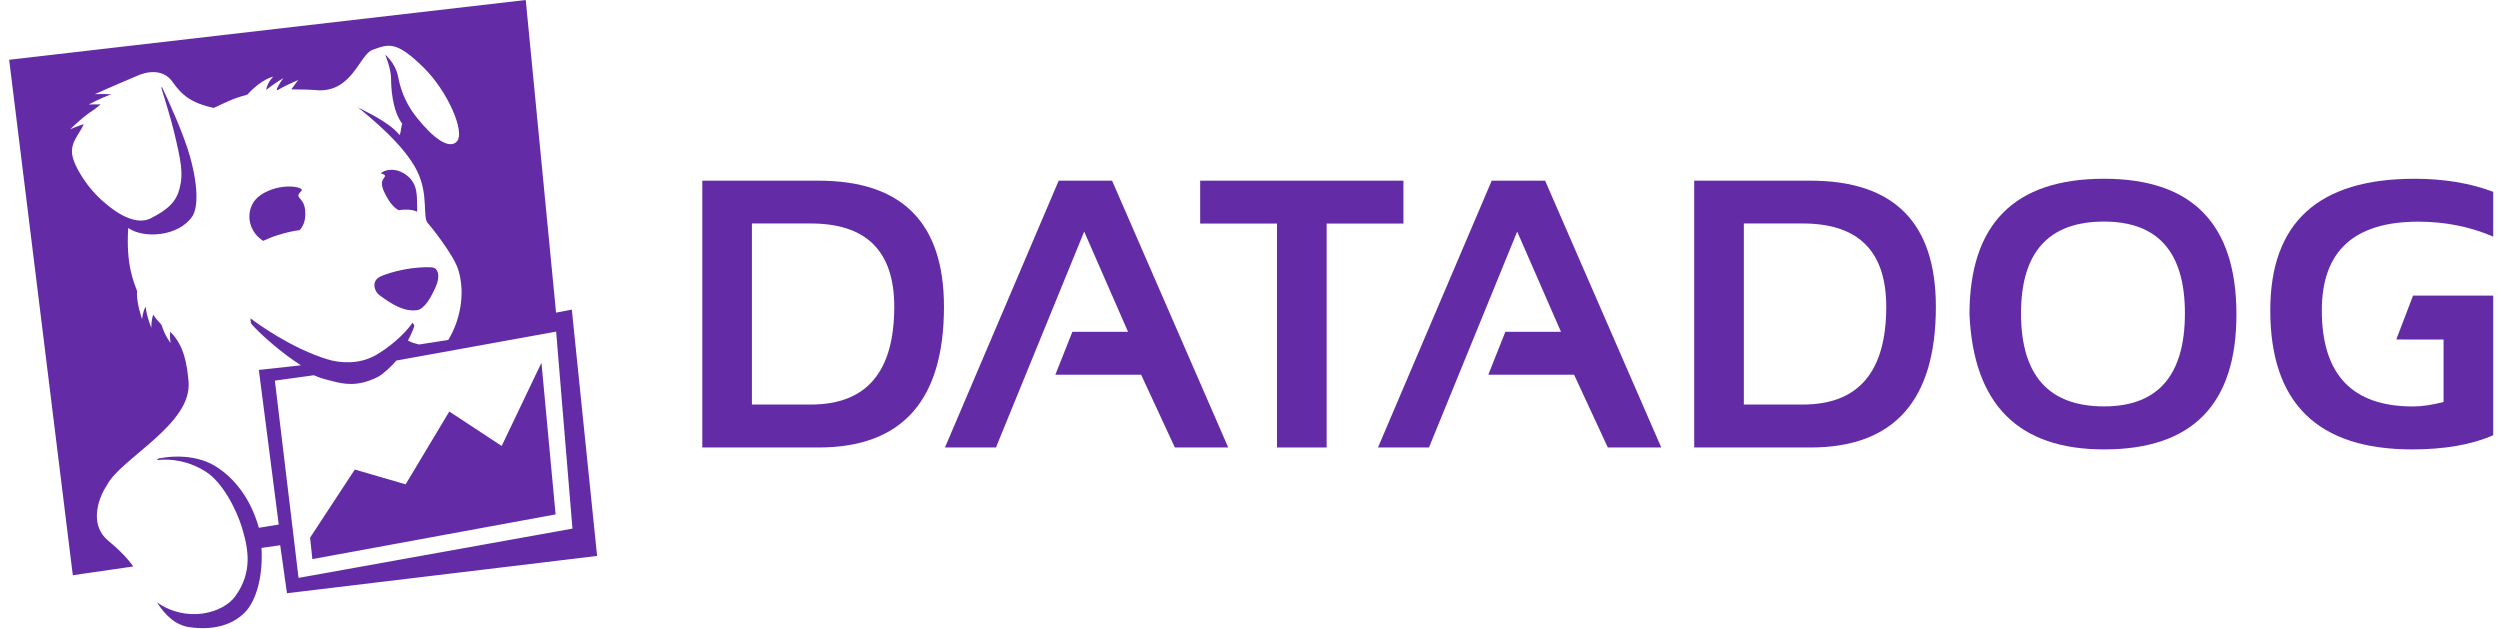
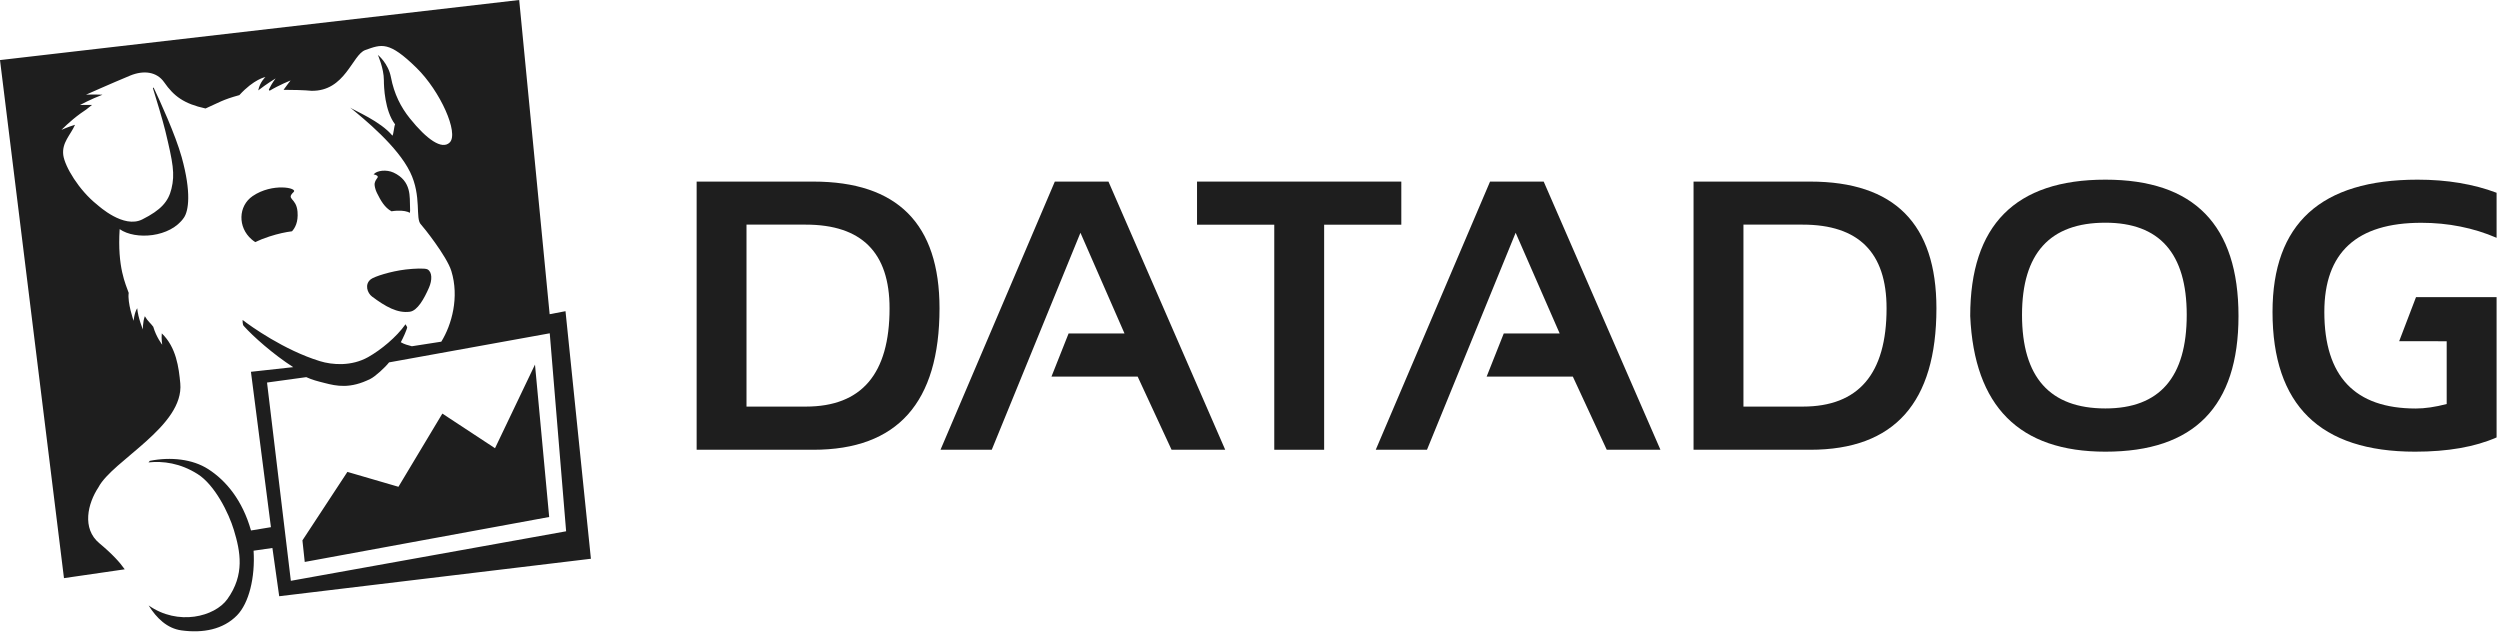
- <svg xmlns="http://www.w3.org/2000/svg" width="199" height="50" viewBox="0 0 199 50" fill="none">
-   <path fill-rule="evenodd" clip-rule="evenodd" d="M65.147 35.62H55.903V14.381H65.147C71.806 14.381 75.14 17.729 75.14 24.421C75.137 31.886 71.806 35.62 65.147 35.62ZM59.853 32.201H64.549C68.973 32.201 71.183 29.609 71.183 24.419C71.183 20.001 68.971 17.79 64.549 17.79H59.853V32.201Z" fill="#632CA6" />
-   <path fill-rule="evenodd" clip-rule="evenodd" d="M79.277 35.62H75.219L84.272 14.381H88.521L97.767 35.62H93.519L90.834 29.828H84.005L85.362 26.412H89.791L86.301 18.434L79.277 35.62Z" fill="#632CA6" />
-   <path fill-rule="evenodd" clip-rule="evenodd" d="M95.534 14.381H111.713V17.795H105.601V35.62H101.651V17.795H95.534V14.381Z" fill="#632CA6" />
-   <path fill-rule="evenodd" clip-rule="evenodd" d="M113.746 35.62H109.688L118.741 14.381H122.99L132.236 35.62H127.982L125.298 29.828H118.469L119.826 26.412H124.255L120.768 18.434L113.746 35.62Z" fill="#632CA6" />
-   <path fill-rule="evenodd" clip-rule="evenodd" d="M144.102 35.62H134.858V14.381H144.102C150.766 14.381 154.095 17.729 154.095 24.421C154.095 31.886 150.766 35.62 144.102 35.62ZM138.81 32.201H143.507C147.928 32.201 150.145 29.609 150.145 24.419C150.145 20.001 147.931 17.79 143.507 17.79H138.81V32.201Z" fill="#632CA6" />
-   <path fill-rule="evenodd" clip-rule="evenodd" d="M156.771 25.03C156.771 17.828 160.343 14.229 167.481 14.229C174.51 14.229 178.02 17.828 178.02 25.03C178.02 32.192 174.508 35.773 167.481 35.773C160.659 35.773 157.09 32.192 156.771 25.03ZM167.481 32.349C171.772 32.349 173.919 29.88 173.919 24.937C173.919 20.072 171.772 17.638 167.481 17.638C163.077 17.638 160.874 20.072 160.874 24.937C160.874 29.88 163.077 32.349 167.481 32.349Z" fill="#632CA6" />
-   <path fill-rule="evenodd" clip-rule="evenodd" d="M194.508 27.026V31.999C193.596 32.236 192.78 32.354 192.061 32.354C187.229 32.354 184.817 29.804 184.817 24.705C184.817 19.996 187.377 17.645 192.496 17.645C194.634 17.645 196.621 18.042 198.46 18.834V15.267C196.621 14.576 194.533 14.229 192.197 14.229C184.542 14.229 180.714 17.719 180.714 24.705C180.714 32.081 184.476 35.773 192.002 35.773C194.589 35.773 196.74 35.398 198.46 34.644V23.531H192.078L190.744 27.024L194.508 27.026Z" fill="#632CA6" />
-   <path fill-rule="evenodd" clip-rule="evenodd" d="M39.934 35.499L35.764 32.756L32.287 38.553L28.243 37.374L24.682 42.799L24.865 44.506L44.225 40.946L43.1 28.874L39.934 35.499ZM21.879 30.297L24.986 29.87C25.488 30.095 25.838 30.181 26.442 30.334C27.381 30.578 28.466 30.812 30.075 30.003C30.448 29.818 31.229 29.105 31.543 28.701L44.269 26.397L45.567 42.078L23.765 46L21.879 30.297ZM45.517 24.646L44.262 24.885L41.849 0L0.729 4.758L5.796 45.788L10.608 45.09C10.225 44.543 9.625 43.879 8.604 43.03C7.185 41.856 7.687 39.858 8.525 38.598C9.63 36.469 15.332 33.76 15.008 30.356C14.892 29.118 14.694 27.507 13.542 26.402C13.5 26.861 13.577 27.302 13.577 27.302C13.577 27.302 13.105 26.7 12.867 25.879C12.633 25.563 12.45 25.465 12.2 25.043C12.022 25.529 12.047 26.094 12.047 26.094C12.047 26.094 11.661 25.181 11.597 24.411C11.367 24.757 11.31 25.41 11.31 25.41C11.31 25.41 10.809 23.972 10.922 23.198C10.693 22.524 10.013 21.187 10.206 18.148C11.461 19.026 14.224 18.817 15.3 17.233C15.658 16.707 15.903 15.277 15.122 12.457C14.62 10.649 13.379 7.955 12.895 6.932L12.838 6.974C13.092 7.797 13.619 9.522 13.822 10.361C14.432 12.899 14.595 13.782 14.309 14.951C14.064 15.967 13.48 16.634 11.998 17.378C10.515 18.126 8.547 16.308 8.421 16.209C6.98 15.065 5.865 13.195 5.742 12.287C5.613 11.293 6.315 10.696 6.671 9.884C6.165 10.03 5.599 10.287 5.599 10.287C5.599 10.287 6.273 9.588 7.106 8.986C7.452 8.76 7.652 8.614 8.016 8.313C7.489 8.306 7.062 8.318 7.062 8.318C7.062 8.318 7.939 7.844 8.849 7.501C8.184 7.472 7.546 7.497 7.546 7.497C7.546 7.497 9.504 6.623 11.048 5.982C12.111 5.548 13.149 5.676 13.733 6.517C14.499 7.62 15.302 8.219 17.008 8.592C18.055 8.128 18.372 7.891 19.687 7.534C20.843 6.263 21.753 6.098 21.753 6.098C21.753 6.098 21.303 6.51 21.182 7.159C21.839 6.643 22.559 6.211 22.559 6.211C22.559 6.211 22.279 6.554 22.02 7.099L22.079 7.188C22.845 6.729 23.745 6.369 23.745 6.369C23.745 6.369 23.488 6.695 23.186 7.114C23.765 7.109 24.936 7.139 25.389 7.191C28.073 7.25 28.629 4.329 29.66 3.964C30.95 3.505 31.526 3.227 33.723 5.38C35.609 7.23 37.082 10.538 36.35 11.281C35.737 11.895 34.526 11.041 33.187 9.371C32.477 8.488 31.943 7.445 31.691 6.118C31.479 4.998 30.656 4.349 30.656 4.349C30.656 4.349 31.133 5.412 31.133 6.349C31.133 6.863 31.197 8.777 32.02 9.85C31.938 10.008 31.901 10.627 31.81 10.745C30.853 9.591 28.797 8.764 28.463 8.52C29.598 9.448 32.205 11.579 33.206 13.621C34.153 15.553 33.594 17.324 34.074 17.783C34.21 17.914 36.111 20.277 36.476 21.466C37.114 23.535 36.513 25.711 35.68 27.061L33.35 27.423C33.009 27.329 32.779 27.28 32.472 27.105C32.64 26.806 32.977 26.064 32.979 25.911L32.848 25.682C32.121 26.708 30.908 27.704 29.897 28.277C28.575 29.024 27.052 28.908 26.061 28.602C23.246 27.736 20.584 25.837 19.944 25.339C19.944 25.339 19.924 25.736 20.045 25.827C20.754 26.626 22.381 28.072 23.953 29.078L20.604 29.446L22.188 41.753C21.486 41.854 21.377 41.903 20.609 42.012C19.931 39.624 18.636 38.062 17.22 37.155C15.972 36.353 14.249 36.173 12.598 36.498L12.492 36.622C13.639 36.503 14.993 36.669 16.382 37.547C17.747 38.408 18.846 40.633 19.252 41.972C19.771 43.684 20.129 45.514 18.733 47.456C17.739 48.835 14.842 49.597 12.499 47.949C13.125 48.953 13.97 49.775 15.107 49.928C16.797 50.157 18.401 49.863 19.504 48.734C20.445 47.767 20.947 45.744 20.814 43.615L22.304 43.401L22.843 47.221L47.529 44.254L45.517 24.646ZM30.497 14.265C30.428 14.423 30.32 14.524 30.483 15.035L30.492 15.065L30.517 15.131L30.584 15.284C30.878 15.881 31.199 16.446 31.736 16.735C31.874 16.712 32.02 16.695 32.168 16.688C32.672 16.666 32.991 16.744 33.194 16.855C33.211 16.754 33.216 16.609 33.204 16.392C33.164 15.634 33.355 14.347 31.896 13.668C31.345 13.414 30.574 13.491 30.317 13.812C30.364 13.816 30.406 13.826 30.438 13.839C30.831 13.972 30.569 14.105 30.497 14.265ZM34.586 21.333C34.395 21.227 33.5 21.268 32.873 21.343C31.676 21.483 30.384 21.898 30.099 22.117C29.585 22.514 29.818 23.207 30.198 23.491C31.266 24.285 32.2 24.821 33.187 24.69C33.792 24.611 34.326 23.654 34.704 22.783C34.966 22.186 34.966 21.542 34.586 21.333ZM23.99 15.203C24.328 14.882 22.309 14.463 20.742 15.528C19.588 16.315 19.551 18.003 20.655 18.957C20.767 19.051 20.858 19.12 20.942 19.174C21.266 19.021 21.634 18.868 22.057 18.733C22.774 18.501 23.367 18.38 23.856 18.318C24.091 18.057 24.363 17.598 24.294 16.767C24.202 15.634 23.345 15.815 23.99 15.203Z" fill="#632CA6" />
+ <svg xmlns="http://www.w3.org/2000/svg" width="198" height="50" viewBox="0 0 198 50" fill="none">
+   <path fill-rule="evenodd" clip-rule="evenodd" d="M64.418 35.621H55.174V14.382H64.418C71.076 14.382 74.41 17.729 74.41 24.422C74.408 31.886 71.076 35.621 64.418 35.621ZM59.123 32.202H63.819C68.244 32.202 70.453 29.609 70.453 24.419C70.453 20.001 68.241 17.791 63.819 17.791H59.123V32.202Z" fill="#1E1E1E" />
+   <path fill-rule="evenodd" clip-rule="evenodd" d="M78.547 35.621H74.488L83.542 14.382H87.79L97.037 35.621H92.788L90.104 29.829H83.275L84.632 26.412H89.061L85.571 18.435L78.547 35.621Z" fill="#1E1E1E" />
+   <path fill-rule="evenodd" clip-rule="evenodd" d="M94.805 14.382H110.984V17.796H104.872V35.621H100.922V17.796H94.805V14.382Z" fill="#1E1E1E" />
+   <path fill-rule="evenodd" clip-rule="evenodd" d="M113.017 35.621H108.959L118.012 14.382H122.261L131.507 35.621H127.254L124.57 29.829H117.741L119.097 26.412H123.527L120.039 18.435L113.017 35.621Z" fill="#1E1E1E" />
+   <path fill-rule="evenodd" clip-rule="evenodd" d="M143.373 35.621H134.129V14.382H143.373C150.036 14.382 153.365 17.729 153.365 24.422C153.365 31.886 150.036 35.621 143.373 35.621ZM138.081 32.202H142.777C147.199 32.202 149.416 29.609 149.416 24.419C149.416 20.001 147.201 17.791 142.777 17.791H138.081V32.202Z" fill="#1E1E1E" />
+   <path fill-rule="evenodd" clip-rule="evenodd" d="M156.041 25.03C156.041 17.828 159.612 14.229 166.75 14.229C173.78 14.229 177.289 17.828 177.289 25.03C177.289 32.192 173.777 35.773 166.75 35.773C159.929 35.773 156.36 32.192 156.041 25.03ZM166.75 32.349C171.041 32.349 173.189 29.88 173.189 24.937C173.189 20.072 171.041 17.638 166.75 17.638C162.346 17.638 160.144 20.072 160.144 24.937C160.144 29.88 162.346 32.349 166.75 32.349Z" fill="#1E1E1E" />
+   <path fill-rule="evenodd" clip-rule="evenodd" d="M193.778 27.026V31.999C192.866 32.236 192.051 32.354 191.331 32.354C186.5 32.354 184.087 29.804 184.087 24.705C184.087 19.996 186.648 17.645 191.766 17.645C193.904 17.645 195.892 18.042 197.73 18.834V15.267C195.892 14.576 193.803 14.229 191.467 14.229C183.813 14.229 179.984 17.719 179.984 24.705C179.984 32.081 183.746 35.773 191.272 35.773C193.86 35.773 196.01 35.398 197.73 34.644V23.531H191.349L190.014 27.024L193.778 27.026Z" fill="#1E1E1E" />
+   <path fill-rule="evenodd" clip-rule="evenodd" d="M39.205 35.499L35.035 32.756L31.557 38.553L27.514 37.374L23.952 42.799L24.135 44.506L43.495 40.946L42.371 28.874L39.205 35.499ZM21.149 30.297L24.256 29.87C24.758 30.095 25.109 30.181 25.712 30.334C26.651 30.578 27.736 30.812 29.345 30.003C29.718 29.818 30.5 29.105 30.813 28.701L43.54 26.397L44.837 42.078L23.035 46L21.149 30.297ZM44.788 24.646L43.532 24.885L41.12 0L0 4.758L5.067 45.788L9.879 45.09C9.496 44.543 8.895 43.879 7.875 43.03C6.456 41.856 6.958 39.858 7.795 38.598C8.9 36.469 14.602 33.76 14.278 30.356C14.162 29.118 13.964 27.507 12.813 26.402C12.771 26.861 12.847 27.302 12.847 27.302C12.847 27.302 12.375 26.7 12.138 25.879C11.903 25.563 11.72 25.465 11.471 25.043C11.293 25.529 11.318 26.094 11.318 26.094C11.318 26.094 10.932 25.181 10.868 24.411C10.638 24.757 10.581 25.41 10.581 25.41C10.581 25.41 10.079 23.972 10.193 23.198C9.963 22.524 9.283 21.187 9.476 18.148C10.732 19.026 13.495 18.817 14.57 17.233C14.928 16.707 15.173 15.277 14.392 12.457C13.89 10.649 12.65 7.955 12.165 6.932L12.108 6.974C12.363 7.797 12.889 9.522 13.092 10.361C13.703 12.899 13.866 13.782 13.579 14.951C13.334 15.967 12.751 16.634 11.268 17.378C9.785 18.126 7.818 16.308 7.692 16.209C6.251 15.065 5.136 13.195 5.012 12.287C4.884 11.293 5.586 10.696 5.942 9.884C5.435 10.03 4.869 10.287 4.869 10.287C4.869 10.287 5.544 9.588 6.377 8.986C6.723 8.76 6.923 8.614 7.286 8.313C6.76 8.306 6.332 8.318 6.332 8.318C6.332 8.318 7.21 7.844 8.119 7.501C7.454 7.472 6.817 7.497 6.817 7.497C6.817 7.497 8.774 6.623 10.319 5.982C11.382 5.548 12.42 5.676 13.003 6.517C13.769 7.62 14.573 8.219 16.278 8.592C17.326 8.128 17.642 7.891 18.957 7.534C20.114 6.263 21.023 6.098 21.023 6.098C21.023 6.098 20.574 6.51 20.453 7.159C21.11 6.643 21.829 6.211 21.829 6.211C21.829 6.211 21.55 6.554 21.29 7.099L21.35 7.188C22.116 6.729 23.015 6.369 23.015 6.369C23.015 6.369 22.759 6.695 22.457 7.114C23.035 7.109 24.207 7.139 24.659 7.191C27.343 7.25 27.899 4.329 28.93 3.964C30.22 3.505 30.796 3.227 32.993 5.38C34.879 7.23 36.352 10.538 35.621 11.281C35.008 11.895 33.797 11.041 32.457 9.371C31.748 8.488 31.214 7.445 30.962 6.118C30.749 4.998 29.926 4.349 29.926 4.349C29.926 4.349 30.403 5.412 30.403 6.349C30.403 6.863 30.467 8.777 31.291 9.85C31.209 10.008 31.172 10.627 31.08 10.745C30.124 9.591 28.067 8.764 27.734 8.52C28.868 9.448 31.476 11.579 32.477 13.621C33.423 15.553 32.865 17.324 33.344 17.783C33.48 17.914 35.381 20.277 35.747 21.466C36.384 23.535 35.784 25.711 34.951 27.061L32.62 27.423C32.279 27.329 32.049 27.28 31.743 27.105C31.911 26.806 32.247 26.064 32.249 25.911L32.118 25.682C31.392 26.708 30.178 27.704 29.167 28.277C27.845 29.024 26.323 28.908 25.331 28.602C22.516 27.736 19.854 25.837 19.214 25.339C19.214 25.339 19.194 25.736 19.316 25.827C20.025 26.626 21.651 28.072 23.223 29.078L19.874 29.446L21.458 41.753C20.756 41.854 20.648 41.903 19.879 42.012C19.202 39.624 17.907 38.062 16.491 37.155C15.242 36.353 13.52 36.173 11.869 36.498L11.762 36.622C12.909 36.503 14.264 36.669 15.653 37.547C17.017 38.408 18.117 40.633 18.522 41.972C19.041 43.684 19.4 45.514 18.003 47.456C17.01 48.835 14.113 49.597 11.77 47.949C12.395 48.953 13.24 49.775 14.377 49.928C16.068 50.157 17.672 49.863 18.774 48.734C19.716 47.767 20.218 45.744 20.084 43.615L21.575 43.401L22.113 47.221L46.8 44.254L44.788 24.646ZM29.768 14.265C29.699 14.423 29.59 14.524 29.753 15.035L29.763 15.065L29.788 15.131L29.855 15.284C30.149 15.881 30.47 16.446 31.006 16.735C31.145 16.712 31.291 16.695 31.439 16.688C31.943 16.666 32.262 16.744 32.465 16.855C32.482 16.754 32.487 16.609 32.474 16.392C32.435 15.634 32.625 14.347 31.167 13.668C30.616 13.414 29.845 13.491 29.587 13.812C29.634 13.816 29.677 13.826 29.709 13.839C30.102 13.972 29.84 14.105 29.768 14.265ZM33.856 21.333C33.666 21.227 32.771 21.268 32.143 21.343C30.947 21.483 29.654 21.898 29.37 22.117C28.856 22.514 29.088 23.207 29.469 23.491C30.537 24.285 31.471 24.821 32.457 24.69C33.063 24.611 33.596 23.654 33.975 22.783C34.237 22.186 34.237 21.542 33.856 21.333ZM23.26 15.203C23.599 14.882 21.579 14.463 20.012 15.528C18.858 16.315 18.821 18.003 19.926 18.957C20.037 19.051 20.129 19.12 20.213 19.174C20.537 19.021 20.905 18.868 21.327 18.733C22.044 18.501 22.637 18.38 23.127 18.318C23.362 18.057 23.633 17.598 23.564 16.767C23.473 15.634 22.615 15.815 23.26 15.203Z" fill="#1E1E1E" />
</svg>
